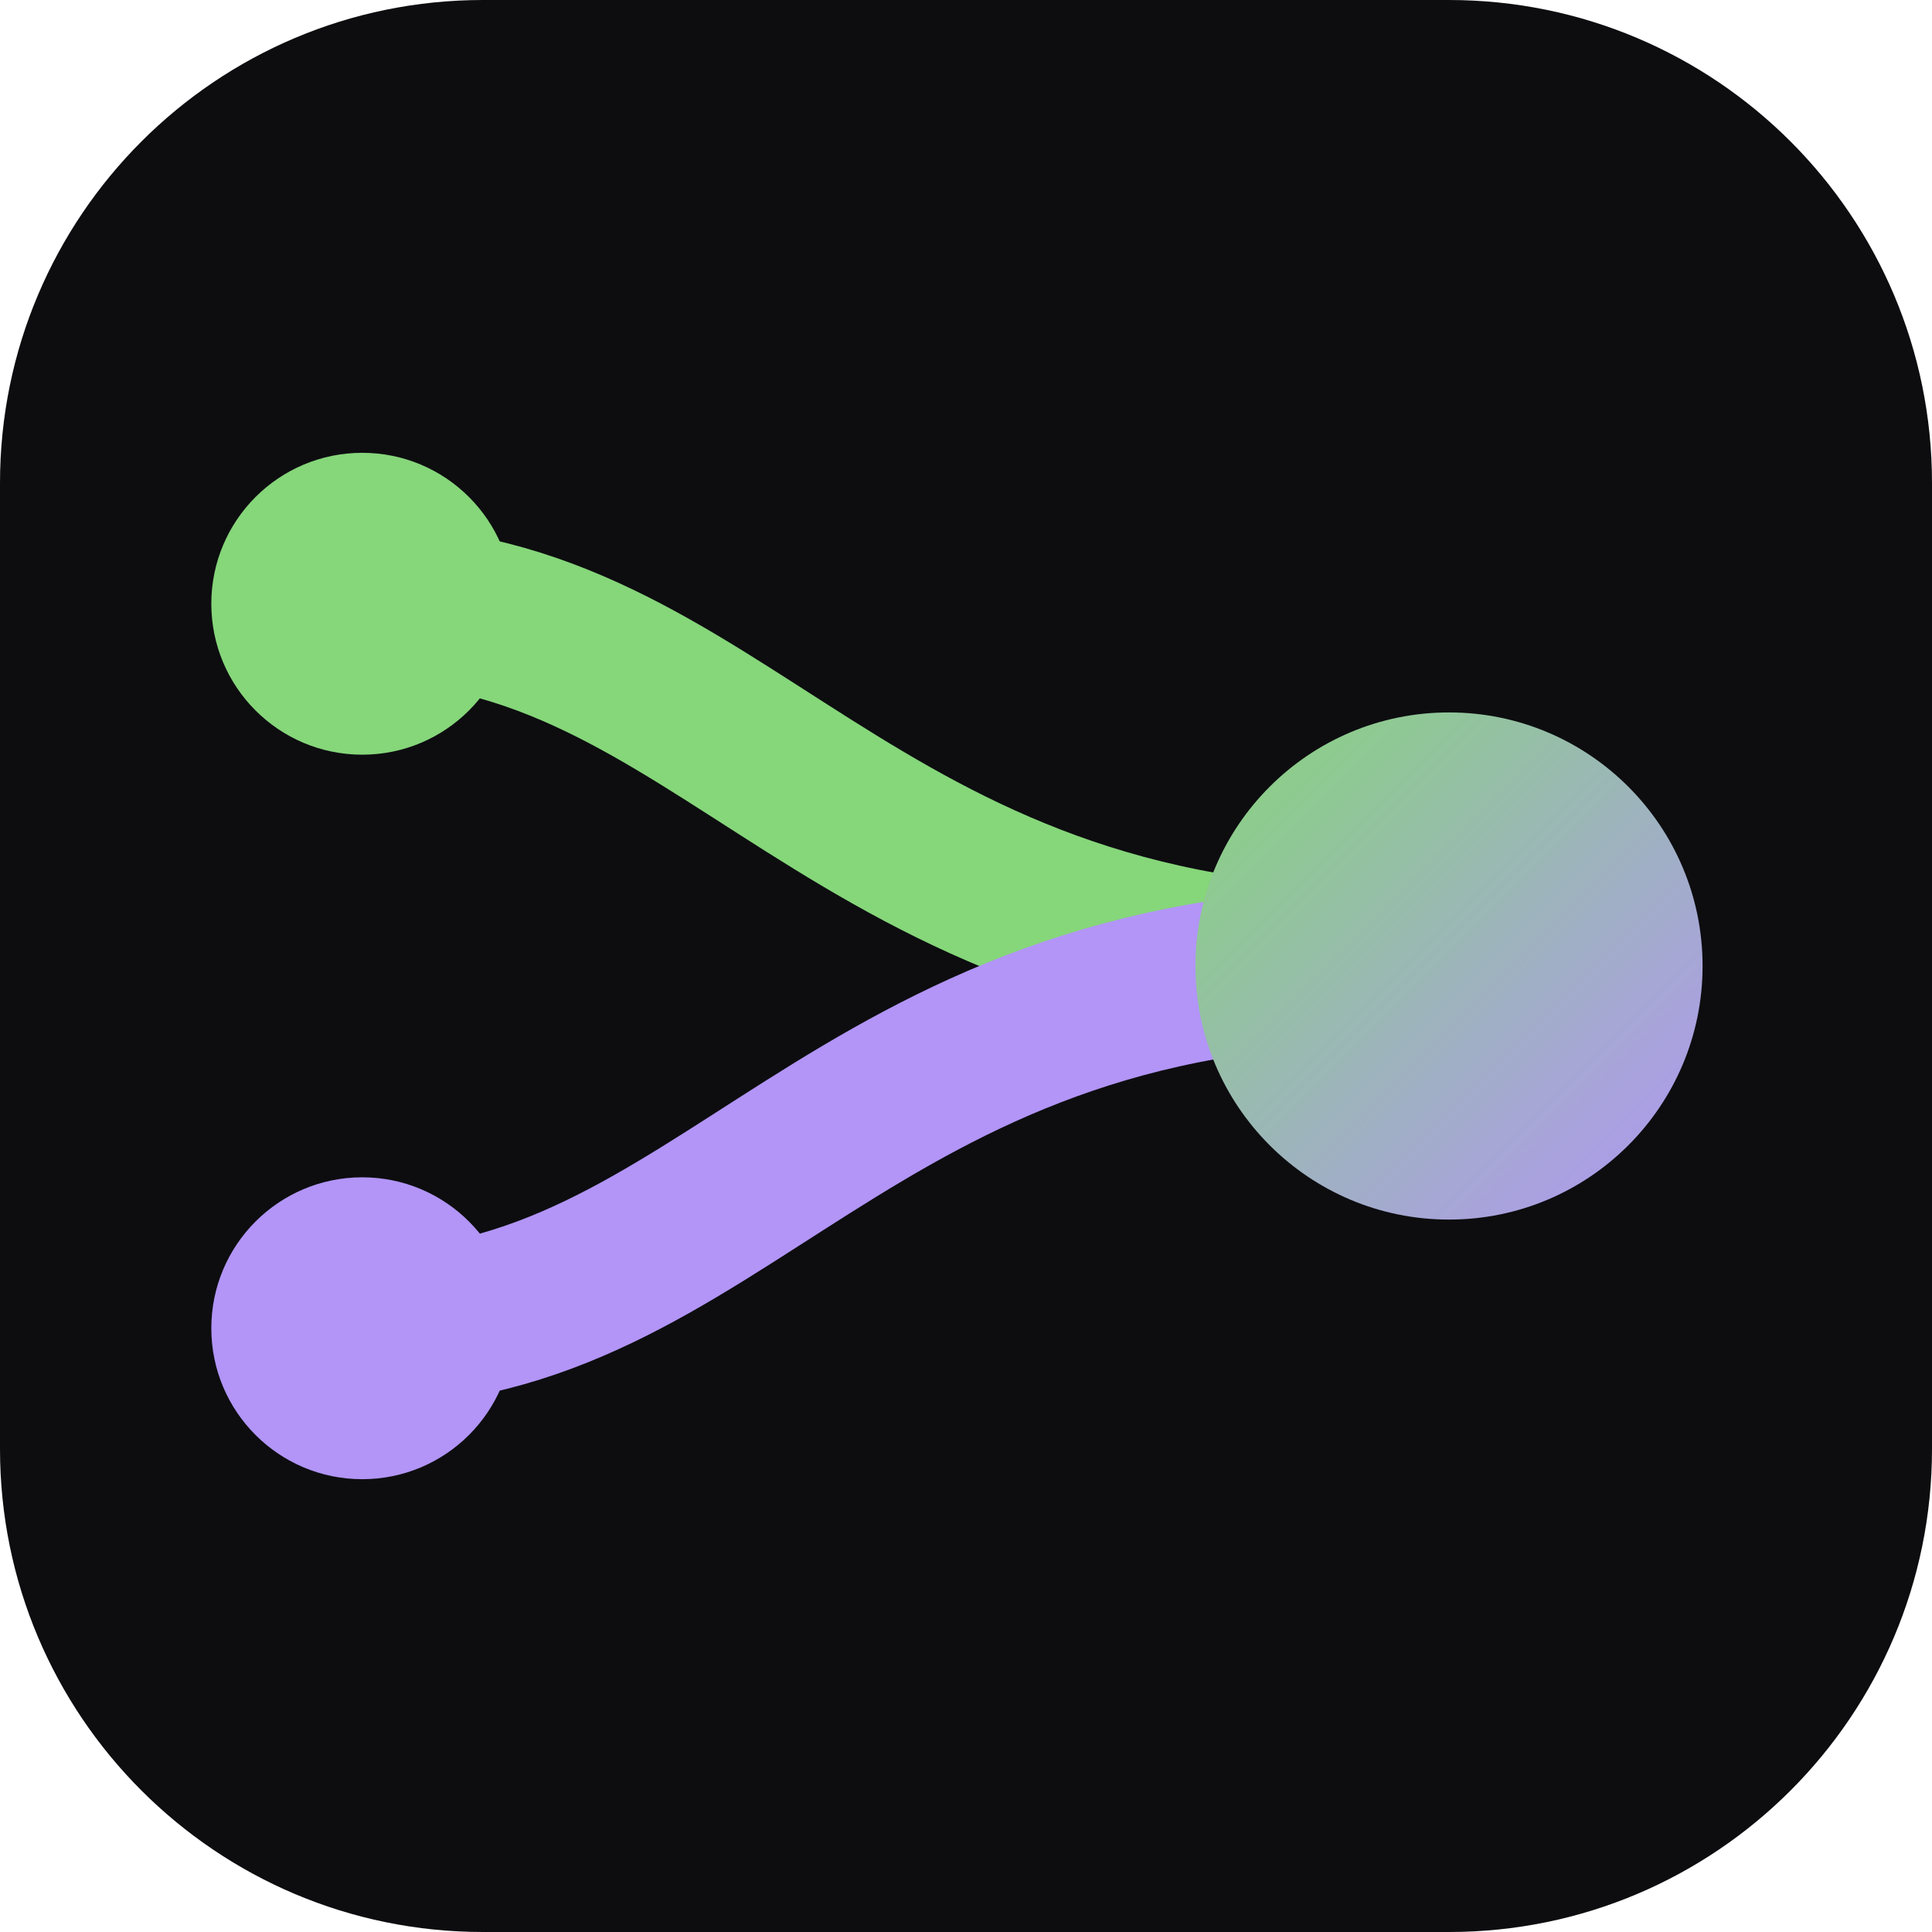
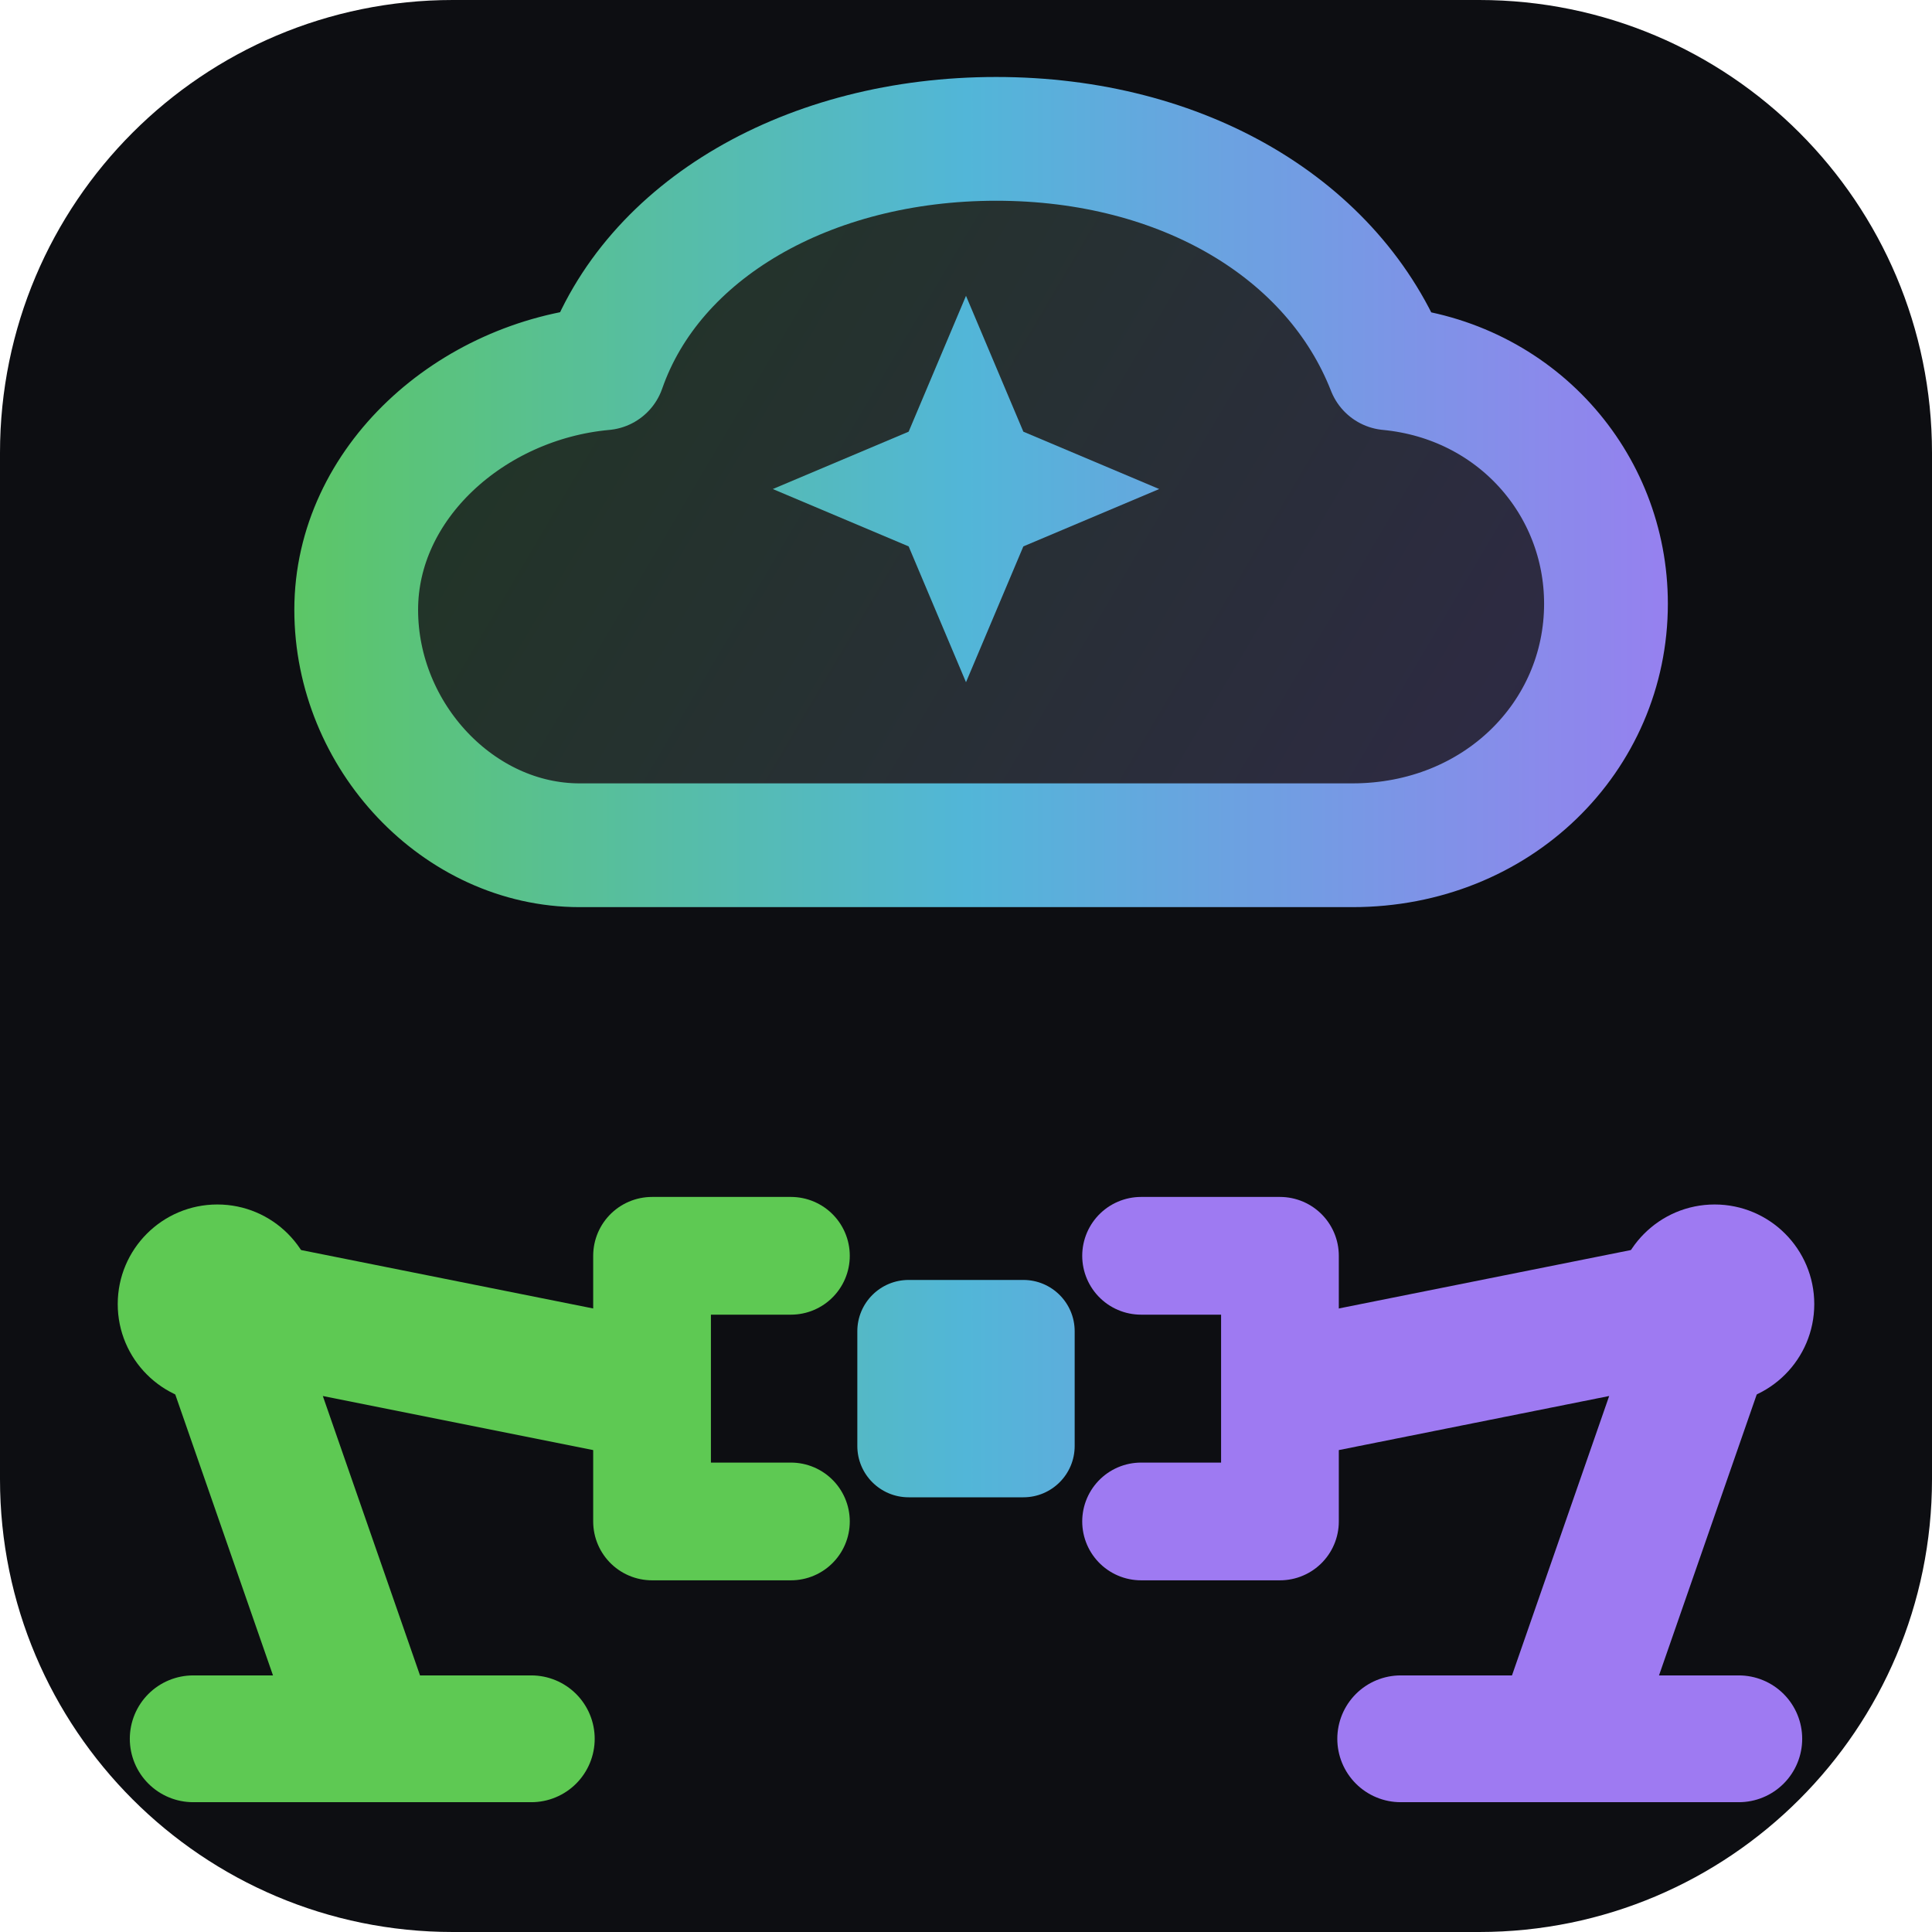
<svg xmlns="http://www.w3.org/2000/svg" viewBox="0 0 32 32">
  <defs>
-     <linearGradient id="g" x1="0" y1="0" x2="1" y2="1">
-       <stop offset="0%" stop-color="#86d67a" />
-       <stop offset="100%" stop-color="#b295f7" />
+     <linearGradient id="mg" x1="3" y1="8" x2="29" y2="8" gradientUnits="userSpaceOnUse">
+       <stop offset="0%" stop-color="#5ec953" />
+       <stop offset="50%" stop-color="#52b6d8" />
+       <stop offset="100%" stop-color="#9e7af2" />
+     </linearGradient>
+     <linearGradient id="mgSoft" x1="5" y1="2" x2="27" y2="15" gradientUnits="userSpaceOnUse">
+       <stop offset="0%" stop-color="#5ec953" stop-opacity="0.22" />
+       <stop offset="100%" stop-color="#9e7af2" stop-opacity="0.24" />
    </linearGradient>
  </defs>
-   <rect width="32" height="32" rx="8" fill="#0d0d10" />
-   <path d="M6 10C12 10 14 16 23 16" fill="none" stroke="#86d67a" stroke-width="2.6" stroke-linecap="round" />
-   <path d="M6 22C12 22 14 16 23 16" fill="none" stroke="#b295f7" stroke-width="2.6" stroke-linecap="round" />
-   <circle cx="6" cy="10" r="2.5" fill="#86d67a" />
-   <circle cx="6" cy="22" r="2.5" fill="#b295f7" />
-   <circle cx="24" cy="16" r="4.2" fill="url(#g)" />
+   <rect width="32" height="32" rx="7.5" fill="#0d0e12" />
+   <path d="M9.6 14.0 H22.4 C24.8 14.0 26.6 12.2 26.6 10.0 C26.6 8.0 25.1 6.3 23.0 6.1 C22.1 3.8 19.6 2.3 16.5 2.3 C13.4 2.3 10.8 3.8 10.0 6.1 C7.8 6.3 5.9 8.0 5.9 10.1 C5.9 12.2 7.6 14.0 9.6 14.0 Z" fill="url(#mgSoft)" stroke="url(#mg)" stroke-width="2.05" stroke-linejoin="round" />
+   <path d="M16 4.9 L16.95 7.15 L19.2 8.1 L16.95 9.05 L16 11.3 L15.05 9.05 L12.8 8.1 L15.05 7.15 Z" fill="url(#mg)" />
+   <path d="M3.2 28.8 H8.8" stroke="#5ec953" stroke-width="2.1" stroke-linecap="round" />
+   <path d="M6.0 28.5 L3.6 21.6 L10.6 23.0" fill="none" stroke="#5ec953" stroke-width="2.3" stroke-linecap="round" stroke-linejoin="round" />
+   <circle cx="3.6" cy="21.6" r="1.65" fill="#5ec953" />
+   <path d="M13.1 20.8 H10.8 V25.2 H13.1" fill="none" stroke="#5ec953" stroke-width="1.95" stroke-linecap="round" stroke-linejoin="round" />
+   <path d="M23.2 28.8 H28.8" stroke="#9e7af2" stroke-width="2.1" stroke-linecap="round" />
+   <path d="M26.0 28.5 L28.4 21.6 L21.4 23.0" fill="none" stroke="#9e7af2" stroke-width="2.3" stroke-linecap="round" stroke-linejoin="round" />
+   <circle cx="28.4" cy="21.6" r="1.65" fill="#9e7af2" />
+   <path d="M18.9 20.8 H21.2 V25.2 H18.9" fill="none" stroke="#9e7af2" stroke-width="1.95" stroke-linecap="round" stroke-linejoin="round" />
+   <rect x="14.2" y="21.2" width="3.6" height="3.6" rx="0.85" fill="url(#mg)" />
</svg>
